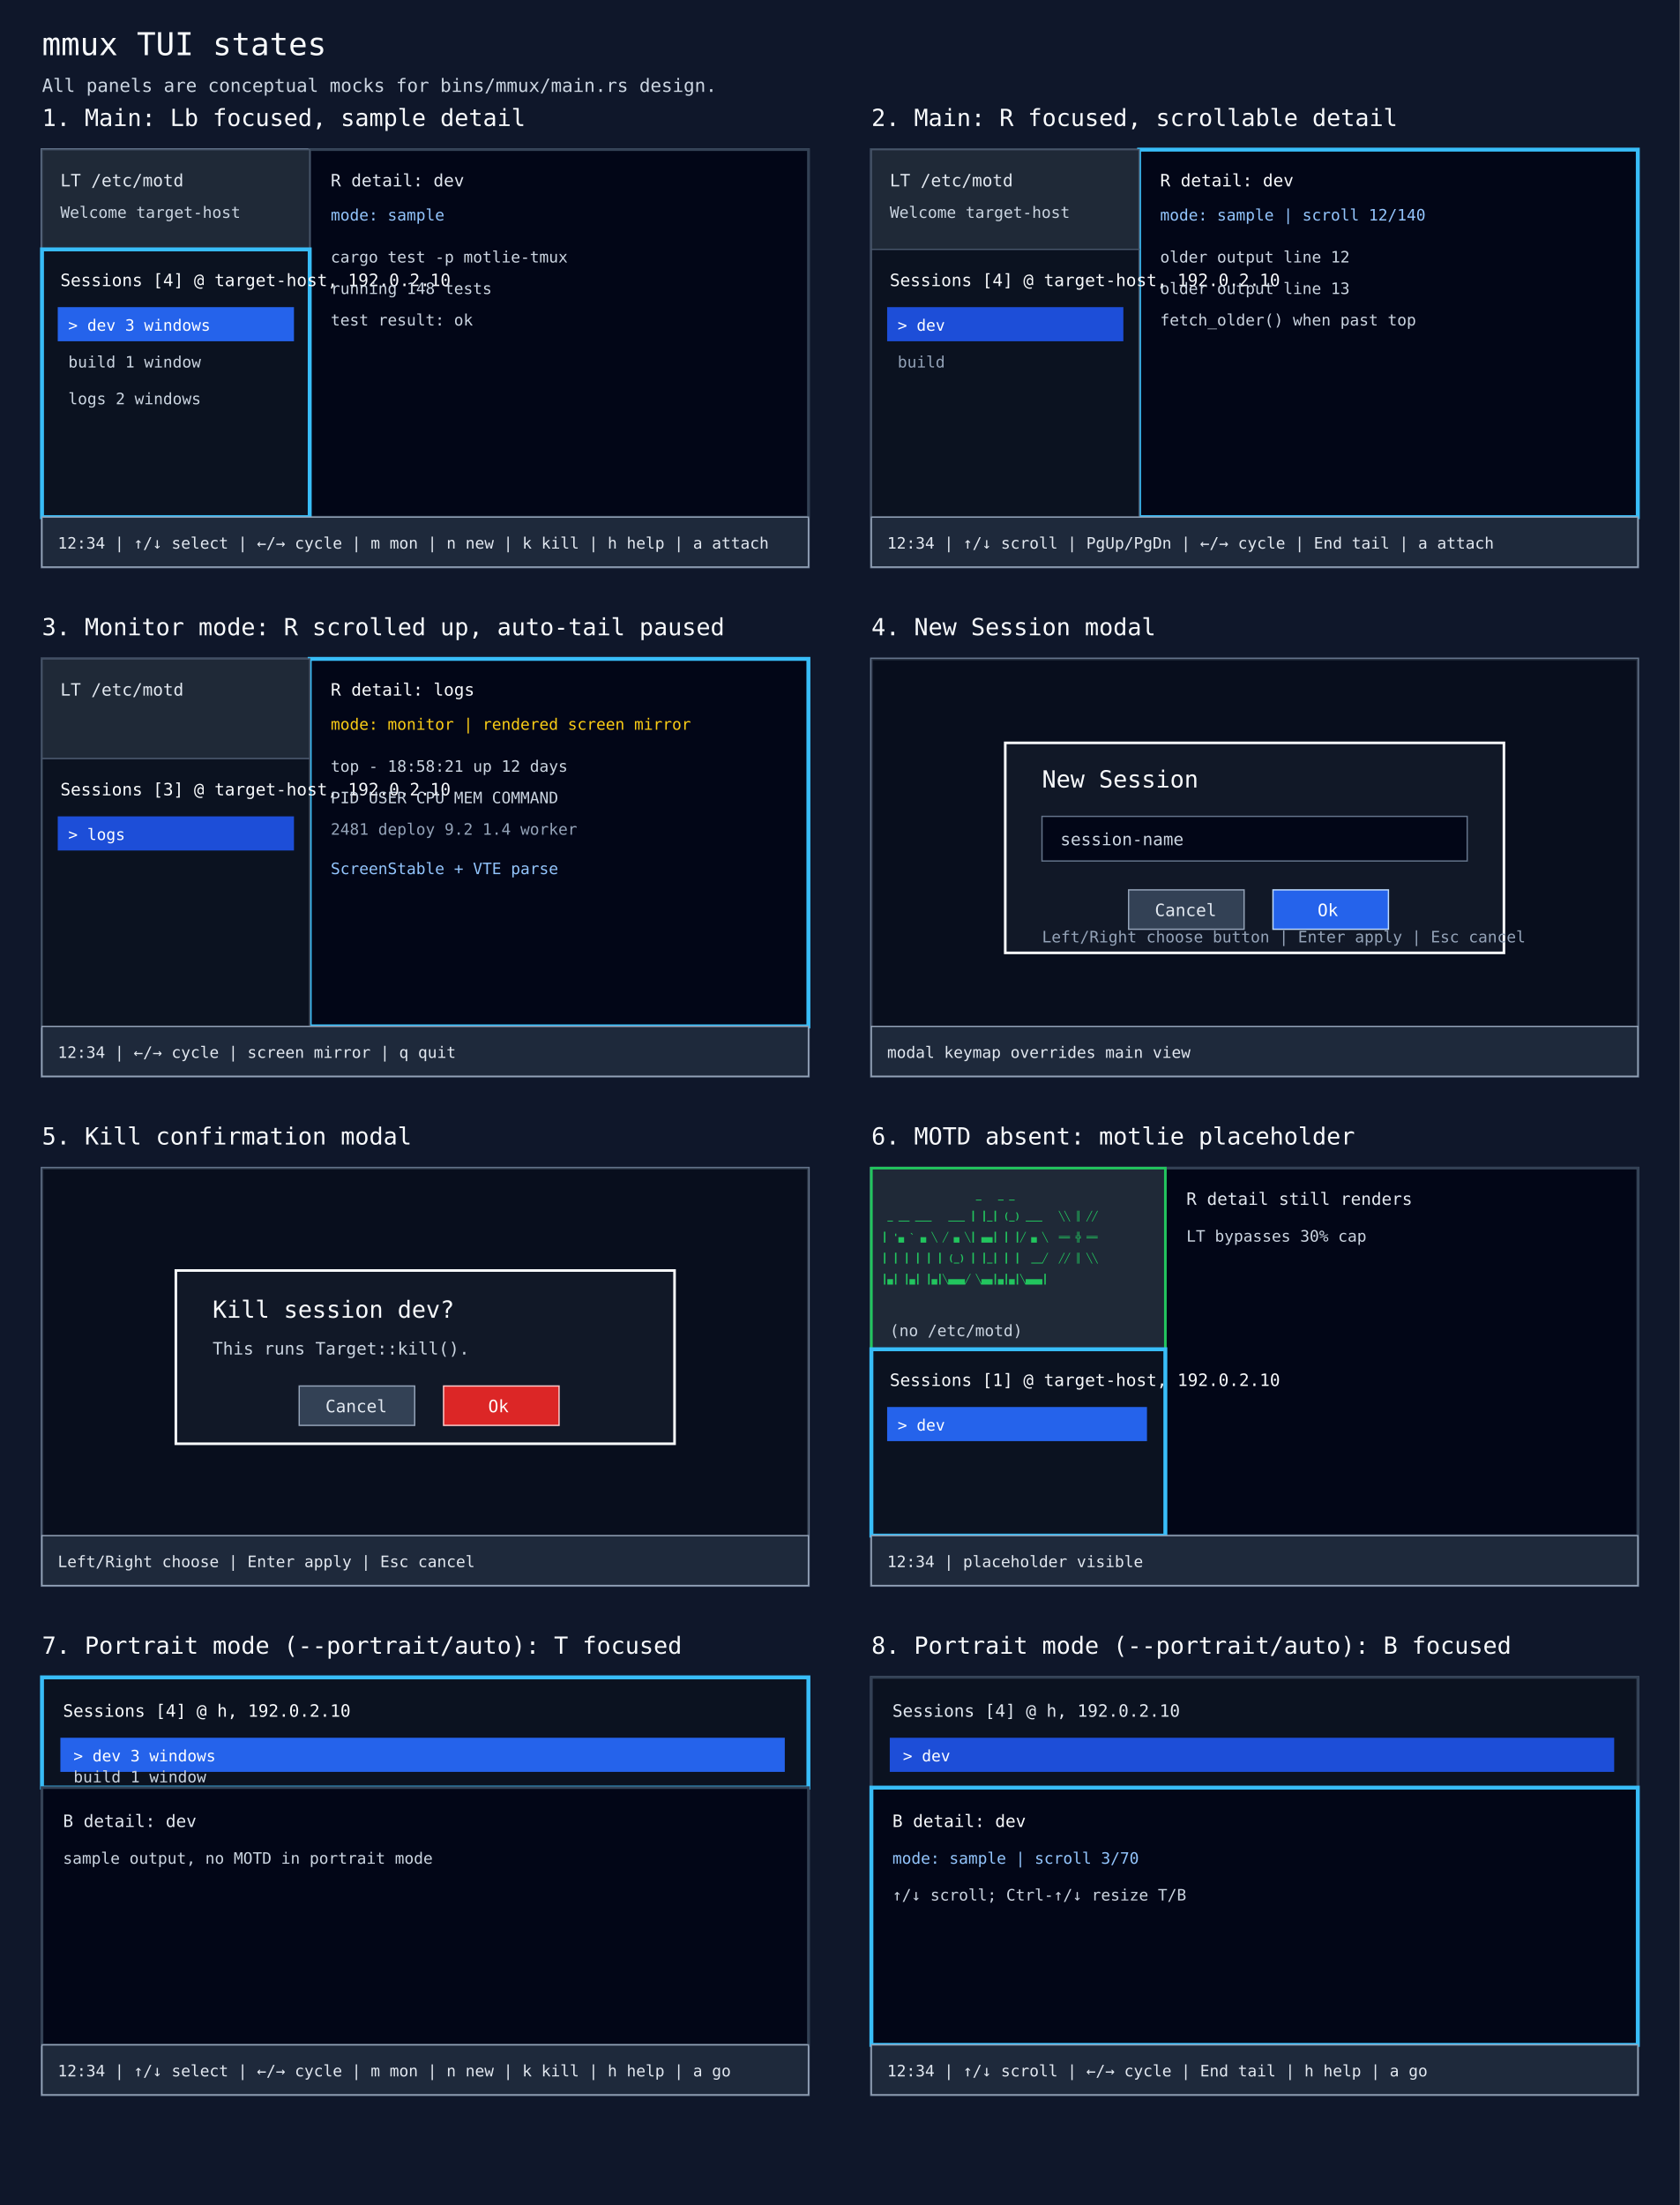
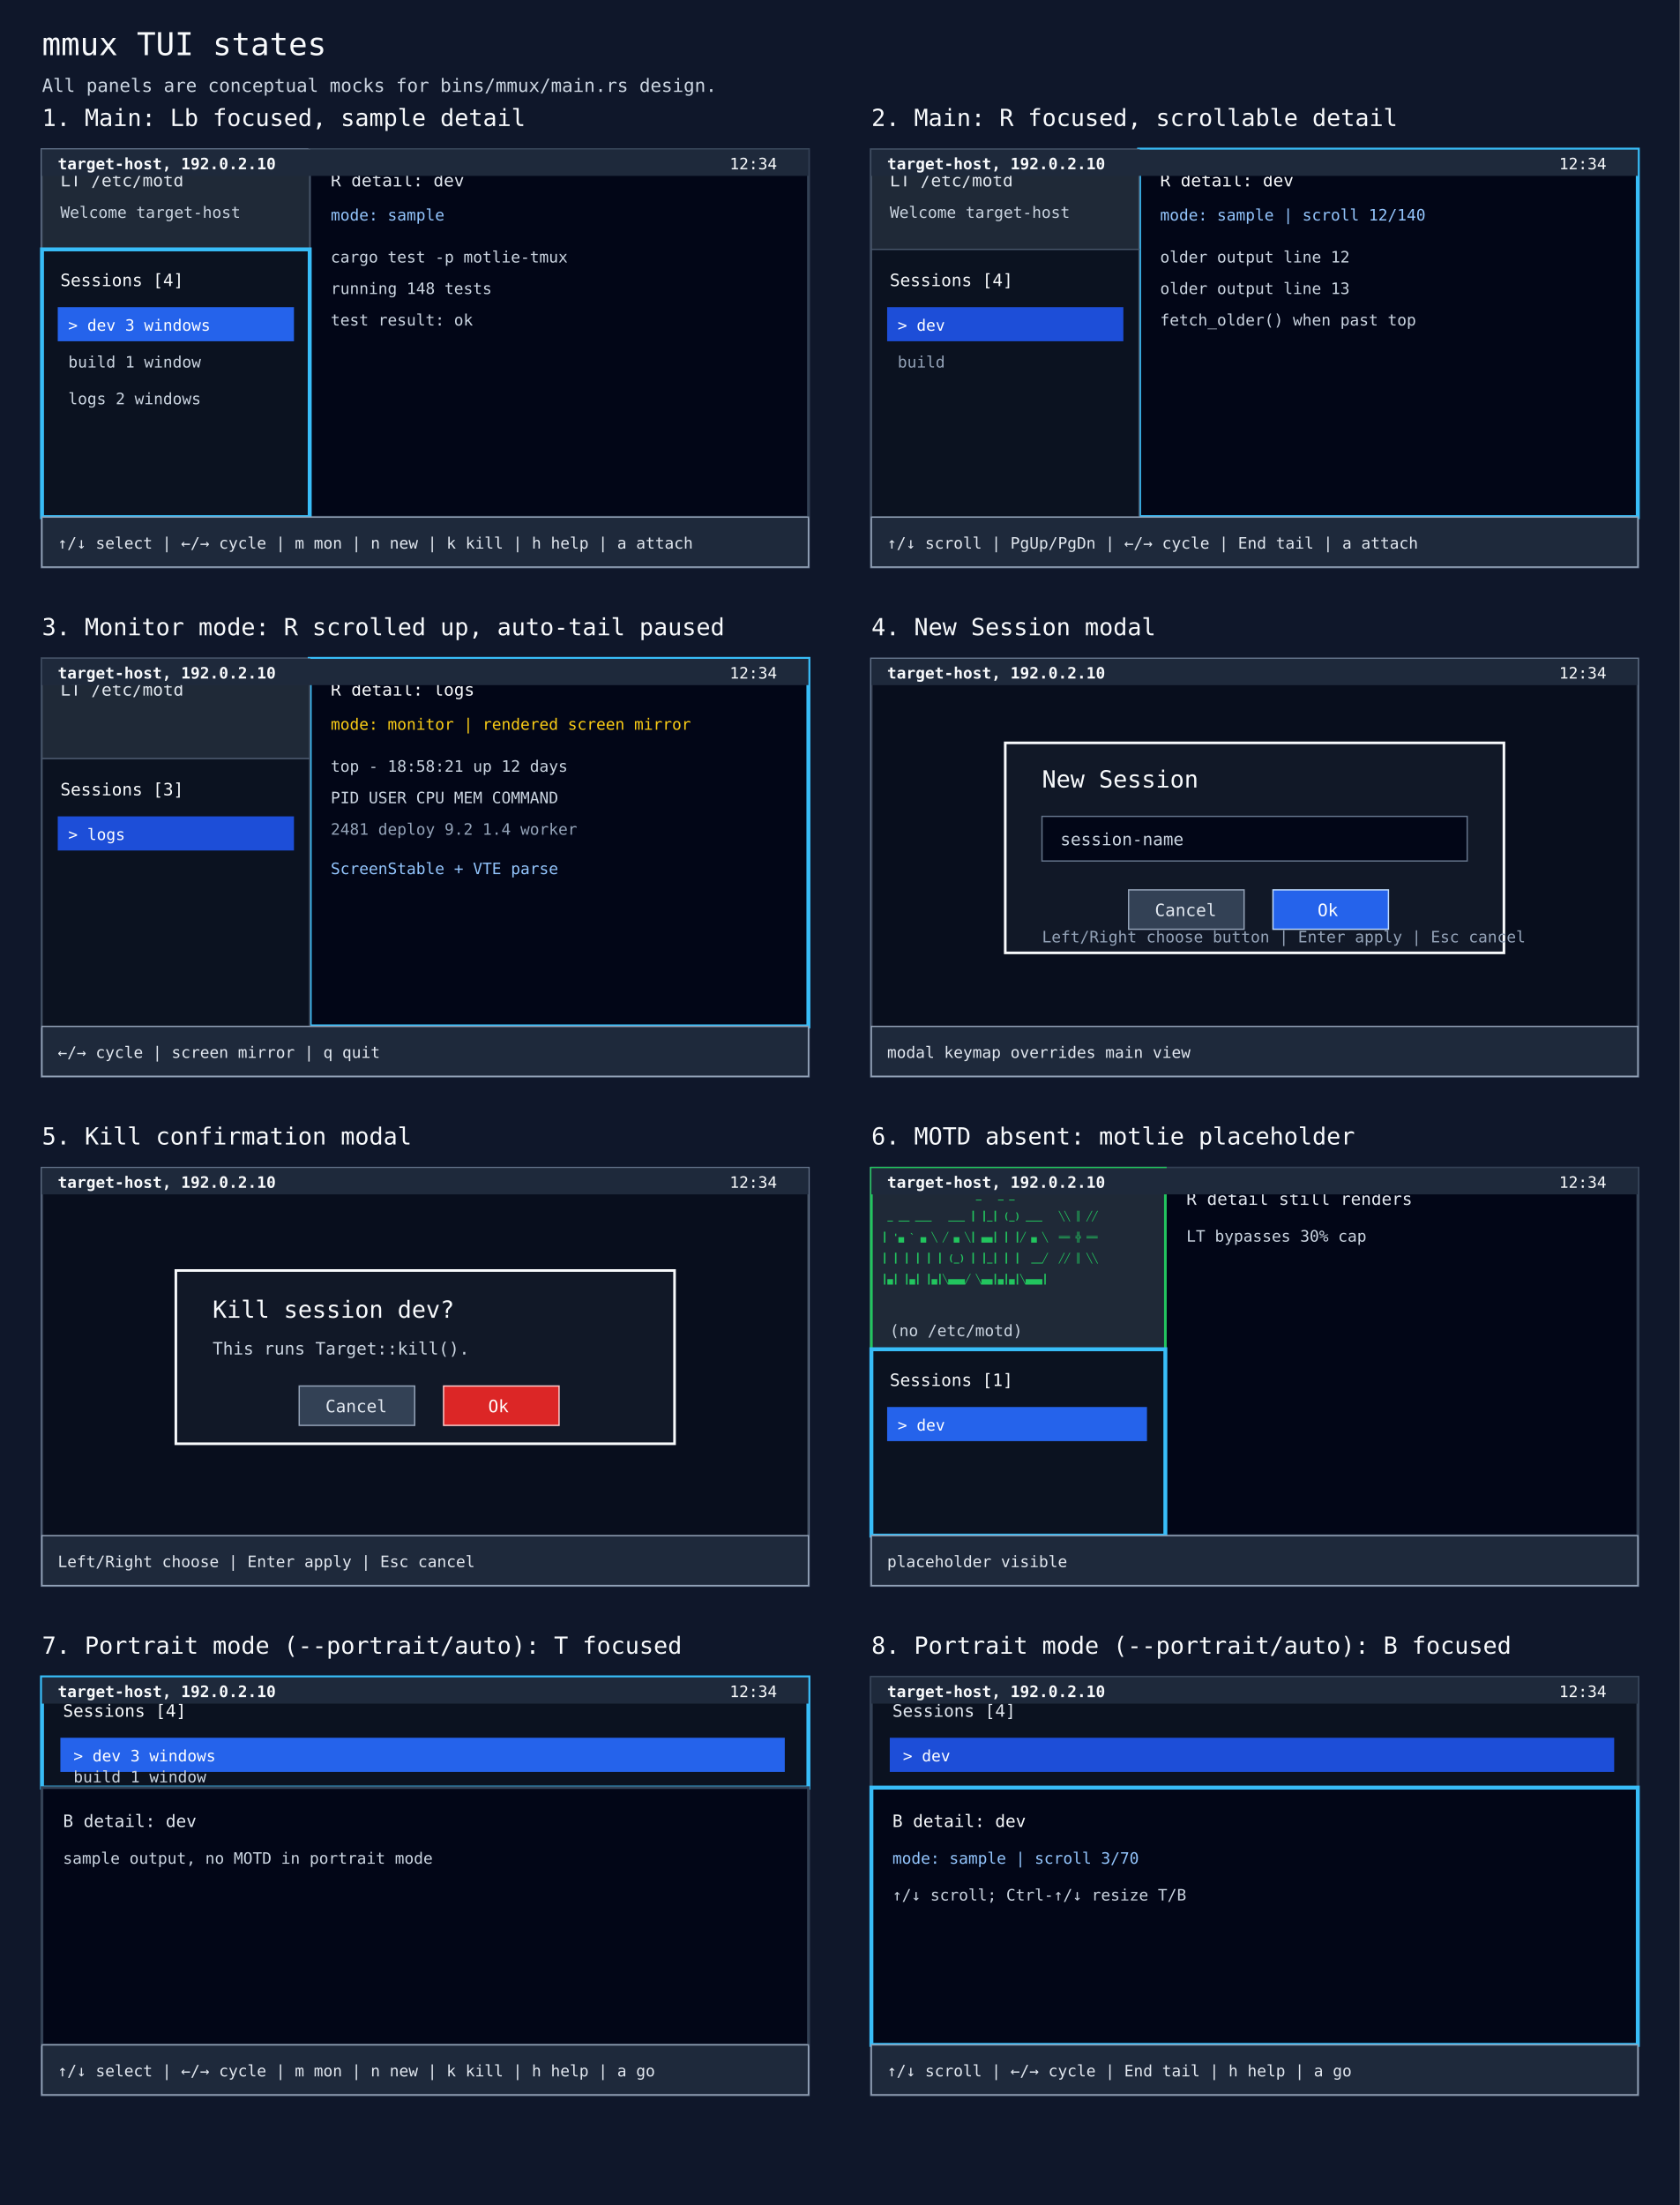
<svg xmlns="http://www.w3.org/2000/svg" width="1280" height="1680" viewBox="0 0 1280 1680" role="img" aria-label="mmux TUI design mock with eight selector states">
  <rect x="0" y="0" width="1280" height="1680" fill="#0f172a" />
  <text x="32" y="42" fill="#f8fafc" font-family="monospace" font-size="24">mmux TUI states</text>
  <text x="32" y="70" fill="#cbd5e1" font-family="monospace" font-size="14">All panels are conceptual mocks for bins/mmux/main.rs design.</text>
  <g transform="translate(32 96)">
    <text x="0" y="0" fill="#f8fafc" font-family="monospace" font-size="18">1. Main: Lb focused, sample detail</text>
    <rect x="0" y="18" width="584" height="318" fill="#020617" stroke="#64748b" stroke-width="2" />
    <rect x="0" y="18" width="204" height="280" fill="#111827" stroke="#64748b" stroke-width="2" />
    <rect x="204" y="18" width="380" height="280" fill="#020617" stroke="#334155" stroke-width="2" />
    <rect x="0" y="18" width="204" height="76" fill="#1f2937" stroke="#475569" stroke-width="1" />
    <rect x="0" y="94" width="204" height="204" fill="#0b1220" stroke="#38bdf8" stroke-width="3" />
    <text x="14" y="46" fill="#e2e8f0" font-family="monospace" font-size="13">LT /etc/motd</text>
    <text x="14" y="70" fill="#cbd5e1" font-family="monospace" font-size="12">Welcome target-host</text>
-     <text x="14" y="122" fill="#f8fafc" font-family="monospace" font-size="13">Sessions [4] @ target-host, 192.0.2.10</text>
+     <text x="14" y="122" fill="#f8fafc" font-family="monospace" font-size="13">Sessions [4]</text>
    <rect x="12" y="138" width="180" height="26" fill="#2563eb" />
    <text x="20" y="156" fill="#ffffff" font-family="monospace" font-size="12">&gt; dev      3 windows</text>
    <text x="20" y="184" fill="#cbd5e1" font-family="monospace" font-size="12">  build    1 window</text>
    <text x="20" y="212" fill="#cbd5e1" font-family="monospace" font-size="12">  logs     2 windows</text>
    <text x="220" y="46" fill="#e2e8f0" font-family="monospace" font-size="13">R detail: dev</text>
    <text x="220" y="72" fill="#93c5fd" font-family="monospace" font-size="12">mode: sample</text>
    <text x="220" y="104" fill="#cbd5e1" font-family="monospace" font-size="12">cargo test -p motlie-tmux</text>
    <text x="220" y="128" fill="#cbd5e1" font-family="monospace" font-size="12">running 148 tests</text>
    <text x="220" y="152" fill="#cbd5e1" font-family="monospace" font-size="12">test result: ok</text>
    <rect x="0" y="298" width="584" height="38" fill="#1e293b" stroke="#94a3b8" stroke-width="1" />
-     <text x="12" y="322" fill="#e2e8f0" font-family="monospace" font-size="12">12:34 | ↑/↓ select | ←/→ cycle | m mon | n new | k kill | h help | a attach</text>
+     <text x="12" y="322" fill="#e2e8f0" font-family="monospace" font-size="12">↑/↓ select | ←/→ cycle | m mon | n new | k kill | h help | a attach</text>
+     <rect x="0" y="18" width="584" height="20" fill="#1e293b" />
+     <text x="12" y="33" fill="#f8fafc" font-family="monospace" font-size="12" font-weight="700">target-host, 192.0.2.10</text>
+     <text x="524" y="33" fill="#f8fafc" font-family="monospace" font-size="12">12:34</text>
  </g>
  <g transform="translate(664 96)">
    <text x="0" y="0" fill="#f8fafc" font-family="monospace" font-size="18">2. Main: R focused, scrollable detail</text>
    <rect x="0" y="18" width="584" height="318" fill="#020617" stroke="#64748b" stroke-width="2" />
    <rect x="0" y="18" width="204" height="280" fill="#111827" stroke="#334155" stroke-width="2" />
    <rect x="204" y="18" width="380" height="280" fill="#020617" stroke="#38bdf8" stroke-width="3" />
    <rect x="0" y="18" width="204" height="76" fill="#1f2937" stroke="#475569" stroke-width="1" />
    <rect x="0" y="94" width="204" height="204" fill="#0b1220" stroke="#475569" stroke-width="1" />
    <text x="14" y="46" fill="#e2e8f0" font-family="monospace" font-size="13">LT /etc/motd</text>
    <text x="14" y="70" fill="#cbd5e1" font-family="monospace" font-size="12">Welcome target-host</text>
-     <text x="14" y="122" fill="#f8fafc" font-family="monospace" font-size="13">Sessions [4] @ target-host, 192.0.2.10</text>
+     <text x="14" y="122" fill="#f8fafc" font-family="monospace" font-size="13">Sessions [4]</text>
    <rect x="12" y="138" width="180" height="26" fill="#1d4ed8" />
    <text x="20" y="156" fill="#ffffff" font-family="monospace" font-size="12">&gt; dev</text>
    <text x="20" y="184" fill="#94a3b8" font-family="monospace" font-size="12">  build</text>
    <text x="220" y="46" fill="#f8fafc" font-family="monospace" font-size="13">R detail: dev</text>
    <text x="220" y="72" fill="#93c5fd" font-family="monospace" font-size="12">mode: sample | scroll 12/140</text>
    <text x="220" y="104" fill="#cbd5e1" font-family="monospace" font-size="12">older output line 12</text>
    <text x="220" y="128" fill="#cbd5e1" font-family="monospace" font-size="12">older output line 13</text>
    <text x="220" y="152" fill="#cbd5e1" font-family="monospace" font-size="12">fetch_older() when past top</text>
    <rect x="0" y="298" width="584" height="38" fill="#1e293b" stroke="#94a3b8" stroke-width="1" />
-     <text x="12" y="322" fill="#e2e8f0" font-family="monospace" font-size="12">12:34 | ↑/↓ scroll | PgUp/PgDn | ←/→ cycle | End tail | a attach</text>
+     <text x="12" y="322" fill="#e2e8f0" font-family="monospace" font-size="12">↑/↓ scroll | PgUp/PgDn | ←/→ cycle | End tail | a attach</text>
+     <rect x="0" y="18" width="584" height="20" fill="#1e293b" />
+     <text x="12" y="33" fill="#f8fafc" font-family="monospace" font-size="12" font-weight="700">target-host, 192.0.2.10</text>
+     <text x="524" y="33" fill="#f8fafc" font-family="monospace" font-size="12">12:34</text>
  </g>
  <g transform="translate(32 484)">
    <text x="0" y="0" fill="#f8fafc" font-family="monospace" font-size="18">3. Monitor mode: R scrolled up, auto-tail paused</text>
    <rect x="0" y="18" width="584" height="318" fill="#020617" stroke="#64748b" stroke-width="2" />
    <rect x="0" y="18" width="204" height="280" fill="#111827" stroke="#334155" stroke-width="2" />
    <rect x="204" y="18" width="380" height="280" fill="#020617" stroke="#38bdf8" stroke-width="3" />
    <rect x="0" y="18" width="204" height="76" fill="#1f2937" stroke="#475569" stroke-width="1" />
    <rect x="0" y="94" width="204" height="204" fill="#0b1220" stroke="#475569" stroke-width="1" />
    <text x="14" y="46" fill="#e2e8f0" font-family="monospace" font-size="13">LT /etc/motd</text>
-     <text x="14" y="122" fill="#f8fafc" font-family="monospace" font-size="13">Sessions [3] @ target-host, 192.0.2.10</text>
+     <text x="14" y="122" fill="#f8fafc" font-family="monospace" font-size="13">Sessions [3]</text>
    <rect x="12" y="138" width="180" height="26" fill="#1d4ed8" />
    <text x="20" y="156" fill="#ffffff" font-family="monospace" font-size="12">&gt; logs</text>
    <text x="220" y="46" fill="#f8fafc" font-family="monospace" font-size="13">R detail: logs</text>
    <text x="220" y="72" fill="#facc15" font-family="monospace" font-size="12">mode: monitor | rendered screen mirror</text>
    <text x="220" y="104" fill="#cbd5e1" font-family="monospace" font-size="12">top - 18:58:21 up 12 days</text>
    <text x="220" y="128" fill="#cbd5e1" font-family="monospace" font-size="12">PID USER      CPU  MEM COMMAND</text>
    <text x="220" y="152" fill="#94a3b8" font-family="monospace" font-size="12">2481 deploy   9.2  1.4 worker</text>
    <text x="220" y="182" fill="#93c5fd" font-family="monospace" font-size="12">ScreenStable + VTE parse</text>
    <rect x="0" y="298" width="584" height="38" fill="#1e293b" stroke="#94a3b8" stroke-width="1" />
-     <text x="12" y="322" fill="#e2e8f0" font-family="monospace" font-size="12">12:34 | ←/→ cycle | screen mirror | q quit</text>
+     <text x="12" y="322" fill="#e2e8f0" font-family="monospace" font-size="12">←/→ cycle | screen mirror | q quit</text>
+     <rect x="0" y="18" width="584" height="20" fill="#1e293b" />
+     <text x="12" y="33" fill="#f8fafc" font-family="monospace" font-size="12" font-weight="700">target-host, 192.0.2.10</text>
+     <text x="524" y="33" fill="#f8fafc" font-family="monospace" font-size="12">12:34</text>
  </g>
  <g transform="translate(664 484)">
    <text x="0" y="0" fill="#f8fafc" font-family="monospace" font-size="18">4. New Session modal</text>
    <rect x="0" y="18" width="584" height="318" fill="#020617" stroke="#64748b" stroke-width="2" />
    <rect x="0" y="18" width="584" height="280" fill="#0b1220" opacity="0.65" />
    <rect x="102" y="82" width="380" height="160" fill="#111827" stroke="#f8fafc" stroke-width="2" />
    <text x="130" y="116" fill="#f8fafc" font-family="monospace" font-size="18">New Session</text>
    <rect x="130" y="138" width="324" height="34" fill="#020617" stroke="#64748b" stroke-width="1" />
    <text x="144" y="160" fill="#cbd5e1" font-family="monospace" font-size="13">session-name</text>
    <rect x="196" y="194" width="88" height="30" fill="#334155" stroke="#94a3b8" />
    <text x="216" y="214" fill="#e2e8f0" font-family="monospace" font-size="13">Cancel</text>
    <rect x="306" y="194" width="88" height="30" fill="#2563eb" stroke="#bfdbfe" />
    <text x="340" y="214" fill="#ffffff" font-family="monospace" font-size="13">Ok</text>
    <text x="130" y="234" fill="#94a3b8" font-family="monospace" font-size="12">Left/Right choose button | Enter apply | Esc cancel</text>
    <rect x="0" y="298" width="584" height="38" fill="#1e293b" stroke="#94a3b8" stroke-width="1" />
    <text x="12" y="322" fill="#e2e8f0" font-family="monospace" font-size="12">modal keymap overrides main view</text>
+     <rect x="0" y="18" width="584" height="20" fill="#1e293b" />
+     <text x="12" y="33" fill="#f8fafc" font-family="monospace" font-size="12" font-weight="700">target-host, 192.0.2.10</text>
+     <text x="524" y="33" fill="#f8fafc" font-family="monospace" font-size="12">12:34</text>
  </g>
  <g transform="translate(32 872)">
    <text x="0" y="0" fill="#f8fafc" font-family="monospace" font-size="18">5. Kill confirmation modal</text>
    <rect x="0" y="18" width="584" height="318" fill="#020617" stroke="#64748b" stroke-width="2" />
    <rect x="0" y="18" width="584" height="280" fill="#0b1220" opacity="0.65" />
    <rect x="102" y="96" width="380" height="132" fill="#111827" stroke="#f8fafc" stroke-width="2" />
    <text x="130" y="132" fill="#f8fafc" font-family="monospace" font-size="18">Kill session dev?</text>
    <text x="130" y="160" fill="#cbd5e1" font-family="monospace" font-size="13">This runs Target::kill().</text>
    <rect x="196" y="184" width="88" height="30" fill="#334155" stroke="#94a3b8" />
    <text x="216" y="204" fill="#e2e8f0" font-family="monospace" font-size="13">Cancel</text>
    <rect x="306" y="184" width="88" height="30" fill="#dc2626" stroke="#fecaca" />
    <text x="340" y="204" fill="#ffffff" font-family="monospace" font-size="13">Ok</text>
    <rect x="0" y="298" width="584" height="38" fill="#1e293b" stroke="#94a3b8" stroke-width="1" />
    <text x="12" y="322" fill="#e2e8f0" font-family="monospace" font-size="12">Left/Right choose | Enter apply | Esc cancel</text>
+     <rect x="0" y="18" width="584" height="20" fill="#1e293b" />
+     <text x="12" y="33" fill="#f8fafc" font-family="monospace" font-size="12" font-weight="700">target-host, 192.0.2.10</text>
+     <text x="524" y="33" fill="#f8fafc" font-family="monospace" font-size="12">12:34</text>
  </g>
  <g transform="translate(664 872)">
    <text x="0" y="0" fill="#f8fafc" font-family="monospace" font-size="18">6. MOTD absent: motlie placeholder</text>
    <rect x="0" y="18" width="584" height="318" fill="#020617" stroke="#64748b" stroke-width="2" />
    <rect x="0" y="18" width="224" height="280" fill="#111827" stroke="#64748b" stroke-width="2" />
    <rect x="224" y="18" width="360" height="280" fill="#020617" stroke="#334155" stroke-width="2" />
    <rect x="0" y="18" width="224" height="138" fill="#1f2937" stroke="#22c55e" stroke-width="2" />
    <rect x="0" y="156" width="224" height="142" fill="#0b1220" stroke="#38bdf8" stroke-width="3" />
    <text x="8" y="41" fill="#22c55e" font-family="monospace" font-size="7" font-weight="700" xml:space="preserve">                 _   _ _</text>
    <text x="8" y="57" fill="#22c55e" font-family="monospace" font-size="7" font-weight="700" xml:space="preserve"> _ __ ___   ___ ┃ ┃_┃ (_) ___   ╲╲ ║ ╱╱</text>
    <text x="8" y="73" fill="#22c55e" font-family="monospace" font-size="7" font-weight="700" xml:space="preserve">┃ '▄ ` ▄ ╲ ╱ ▄ ╲┃ ▄▄┃ ┃ ┃╱ ▄ ╲  ══ ╬ ══</text>
    <text x="8" y="89" fill="#22c55e" font-family="monospace" font-size="7" font-weight="700" xml:space="preserve">┃ ┃ ┃ ┃ ┃ ┃ (_) ┃ ┃_┃ ┃ ┃  __╱  ╱╱ ║ ╲╲</text>
    <text x="8" y="105" fill="#22c55e" font-family="monospace" font-size="7" font-weight="700" xml:space="preserve">┃▄┃ ┃▄┃ ┃▄┃╲▄▄▄╱ ╲▄▄┃▄┃▄┃╲▄▄▄┃</text>
    <text x="14" y="146" fill="#cbd5e1" font-family="monospace" font-size="12">(no /etc/motd)</text>
-     <text x="14" y="184" fill="#f8fafc" font-family="monospace" font-size="13">Sessions [1] @ target-host, 192.0.2.10</text>
+     <text x="14" y="184" fill="#f8fafc" font-family="monospace" font-size="13">Sessions [1]</text>
    <rect x="12" y="200" width="198" height="26" fill="#2563eb" />
    <text x="20" y="218" fill="#ffffff" font-family="monospace" font-size="12">&gt; dev</text>
    <text x="240" y="46" fill="#e2e8f0" font-family="monospace" font-size="13">R detail still renders</text>
    <text x="240" y="74" fill="#cbd5e1" font-family="monospace" font-size="12">LT bypasses 30% cap</text>
    <rect x="0" y="298" width="584" height="38" fill="#1e293b" stroke="#94a3b8" stroke-width="1" />
-     <text x="12" y="322" fill="#e2e8f0" font-family="monospace" font-size="12">12:34 | placeholder visible</text>
+     <text x="12" y="322" fill="#e2e8f0" font-family="monospace" font-size="12">placeholder visible</text>
+     <rect x="0" y="18" width="584" height="20" fill="#1e293b" />
+     <text x="12" y="33" fill="#f8fafc" font-family="monospace" font-size="12" font-weight="700">target-host, 192.0.2.10</text>
+     <text x="524" y="33" fill="#f8fafc" font-family="monospace" font-size="12">12:34</text>
  </g>
  <g transform="translate(32 1260)">
    <text x="0" y="0" fill="#f8fafc" font-family="monospace" font-size="18">7. Portrait mode (--portrait/auto): T focused</text>
    <rect x="0" y="18" width="584" height="318" fill="#020617" stroke="#64748b" stroke-width="2" />
    <rect x="0" y="18" width="584" height="84" fill="#0b1220" stroke="#38bdf8" stroke-width="3" />
    <rect x="0" y="102" width="584" height="196" fill="#020617" stroke="#334155" stroke-width="2" />
-     <text x="16" y="48" fill="#f8fafc" font-family="monospace" font-size="13">Sessions [4] @ h, 192.0.2.10</text>
+     <text x="16" y="48" fill="#f8fafc" font-family="monospace" font-size="13">Sessions [4]</text>
    <rect x="14" y="64" width="552" height="26" fill="#2563eb" />
    <text x="24" y="82" fill="#ffffff" font-family="monospace" font-size="12">&gt; dev      3 windows</text>
    <text x="24" y="98" fill="#cbd5e1" font-family="monospace" font-size="12">  build    1 window</text>
    <text x="16" y="132" fill="#e2e8f0" font-family="monospace" font-size="13">B detail: dev</text>
    <text x="16" y="160" fill="#cbd5e1" font-family="monospace" font-size="12">sample output, no MOTD in portrait mode</text>
    <rect x="0" y="298" width="584" height="38" fill="#1e293b" stroke="#94a3b8" stroke-width="1" />
-     <text x="12" y="322" fill="#e2e8f0" font-family="monospace" font-size="12">12:34 | ↑/↓ select | ←/→ cycle | m mon | n new | k kill | h help | a go</text>
+     <text x="12" y="322" fill="#e2e8f0" font-family="monospace" font-size="12">↑/↓ select | ←/→ cycle | m mon | n new | k kill | h help | a go</text>
+     <rect x="0" y="18" width="584" height="20" fill="#1e293b" />
+     <text x="12" y="33" fill="#f8fafc" font-family="monospace" font-size="12" font-weight="700">target-host, 192.0.2.10</text>
+     <text x="524" y="33" fill="#f8fafc" font-family="monospace" font-size="12">12:34</text>
  </g>
  <g transform="translate(664 1260)">
    <text x="0" y="0" fill="#f8fafc" font-family="monospace" font-size="18">8. Portrait mode (--portrait/auto): B focused</text>
    <rect x="0" y="18" width="584" height="318" fill="#020617" stroke="#64748b" stroke-width="2" />
    <rect x="0" y="18" width="584" height="84" fill="#0b1220" stroke="#334155" stroke-width="2" />
    <rect x="0" y="102" width="584" height="196" fill="#020617" stroke="#38bdf8" stroke-width="3" />
-     <text x="16" y="48" fill="#e2e8f0" font-family="monospace" font-size="13">Sessions [4] @ h, 192.0.2.10</text>
+     <text x="16" y="48" fill="#e2e8f0" font-family="monospace" font-size="13">Sessions [4]</text>
    <rect x="14" y="64" width="552" height="26" fill="#1d4ed8" />
    <text x="24" y="82" fill="#ffffff" font-family="monospace" font-size="12">&gt; dev</text>
    <text x="16" y="132" fill="#f8fafc" font-family="monospace" font-size="13">B detail: dev</text>
    <text x="16" y="160" fill="#93c5fd" font-family="monospace" font-size="12">mode: sample | scroll 3/70</text>
    <text x="16" y="188" fill="#cbd5e1" font-family="monospace" font-size="12">↑/↓ scroll; Ctrl-↑/↓ resize T/B</text>
    <rect x="0" y="298" width="584" height="38" fill="#1e293b" stroke="#94a3b8" stroke-width="1" />
-     <text x="12" y="322" fill="#e2e8f0" font-family="monospace" font-size="12">12:34 | ↑/↓ scroll | ←/→ cycle | End tail | h help | a go</text>
+     <text x="12" y="322" fill="#e2e8f0" font-family="monospace" font-size="12">↑/↓ scroll | ←/→ cycle | End tail | h help | a go</text>
+     <rect x="0" y="18" width="584" height="20" fill="#1e293b" />
+     <text x="12" y="33" fill="#f8fafc" font-family="monospace" font-size="12" font-weight="700">target-host, 192.0.2.10</text>
+     <text x="524" y="33" fill="#f8fafc" font-family="monospace" font-size="12">12:34</text>
  </g>
</svg>
